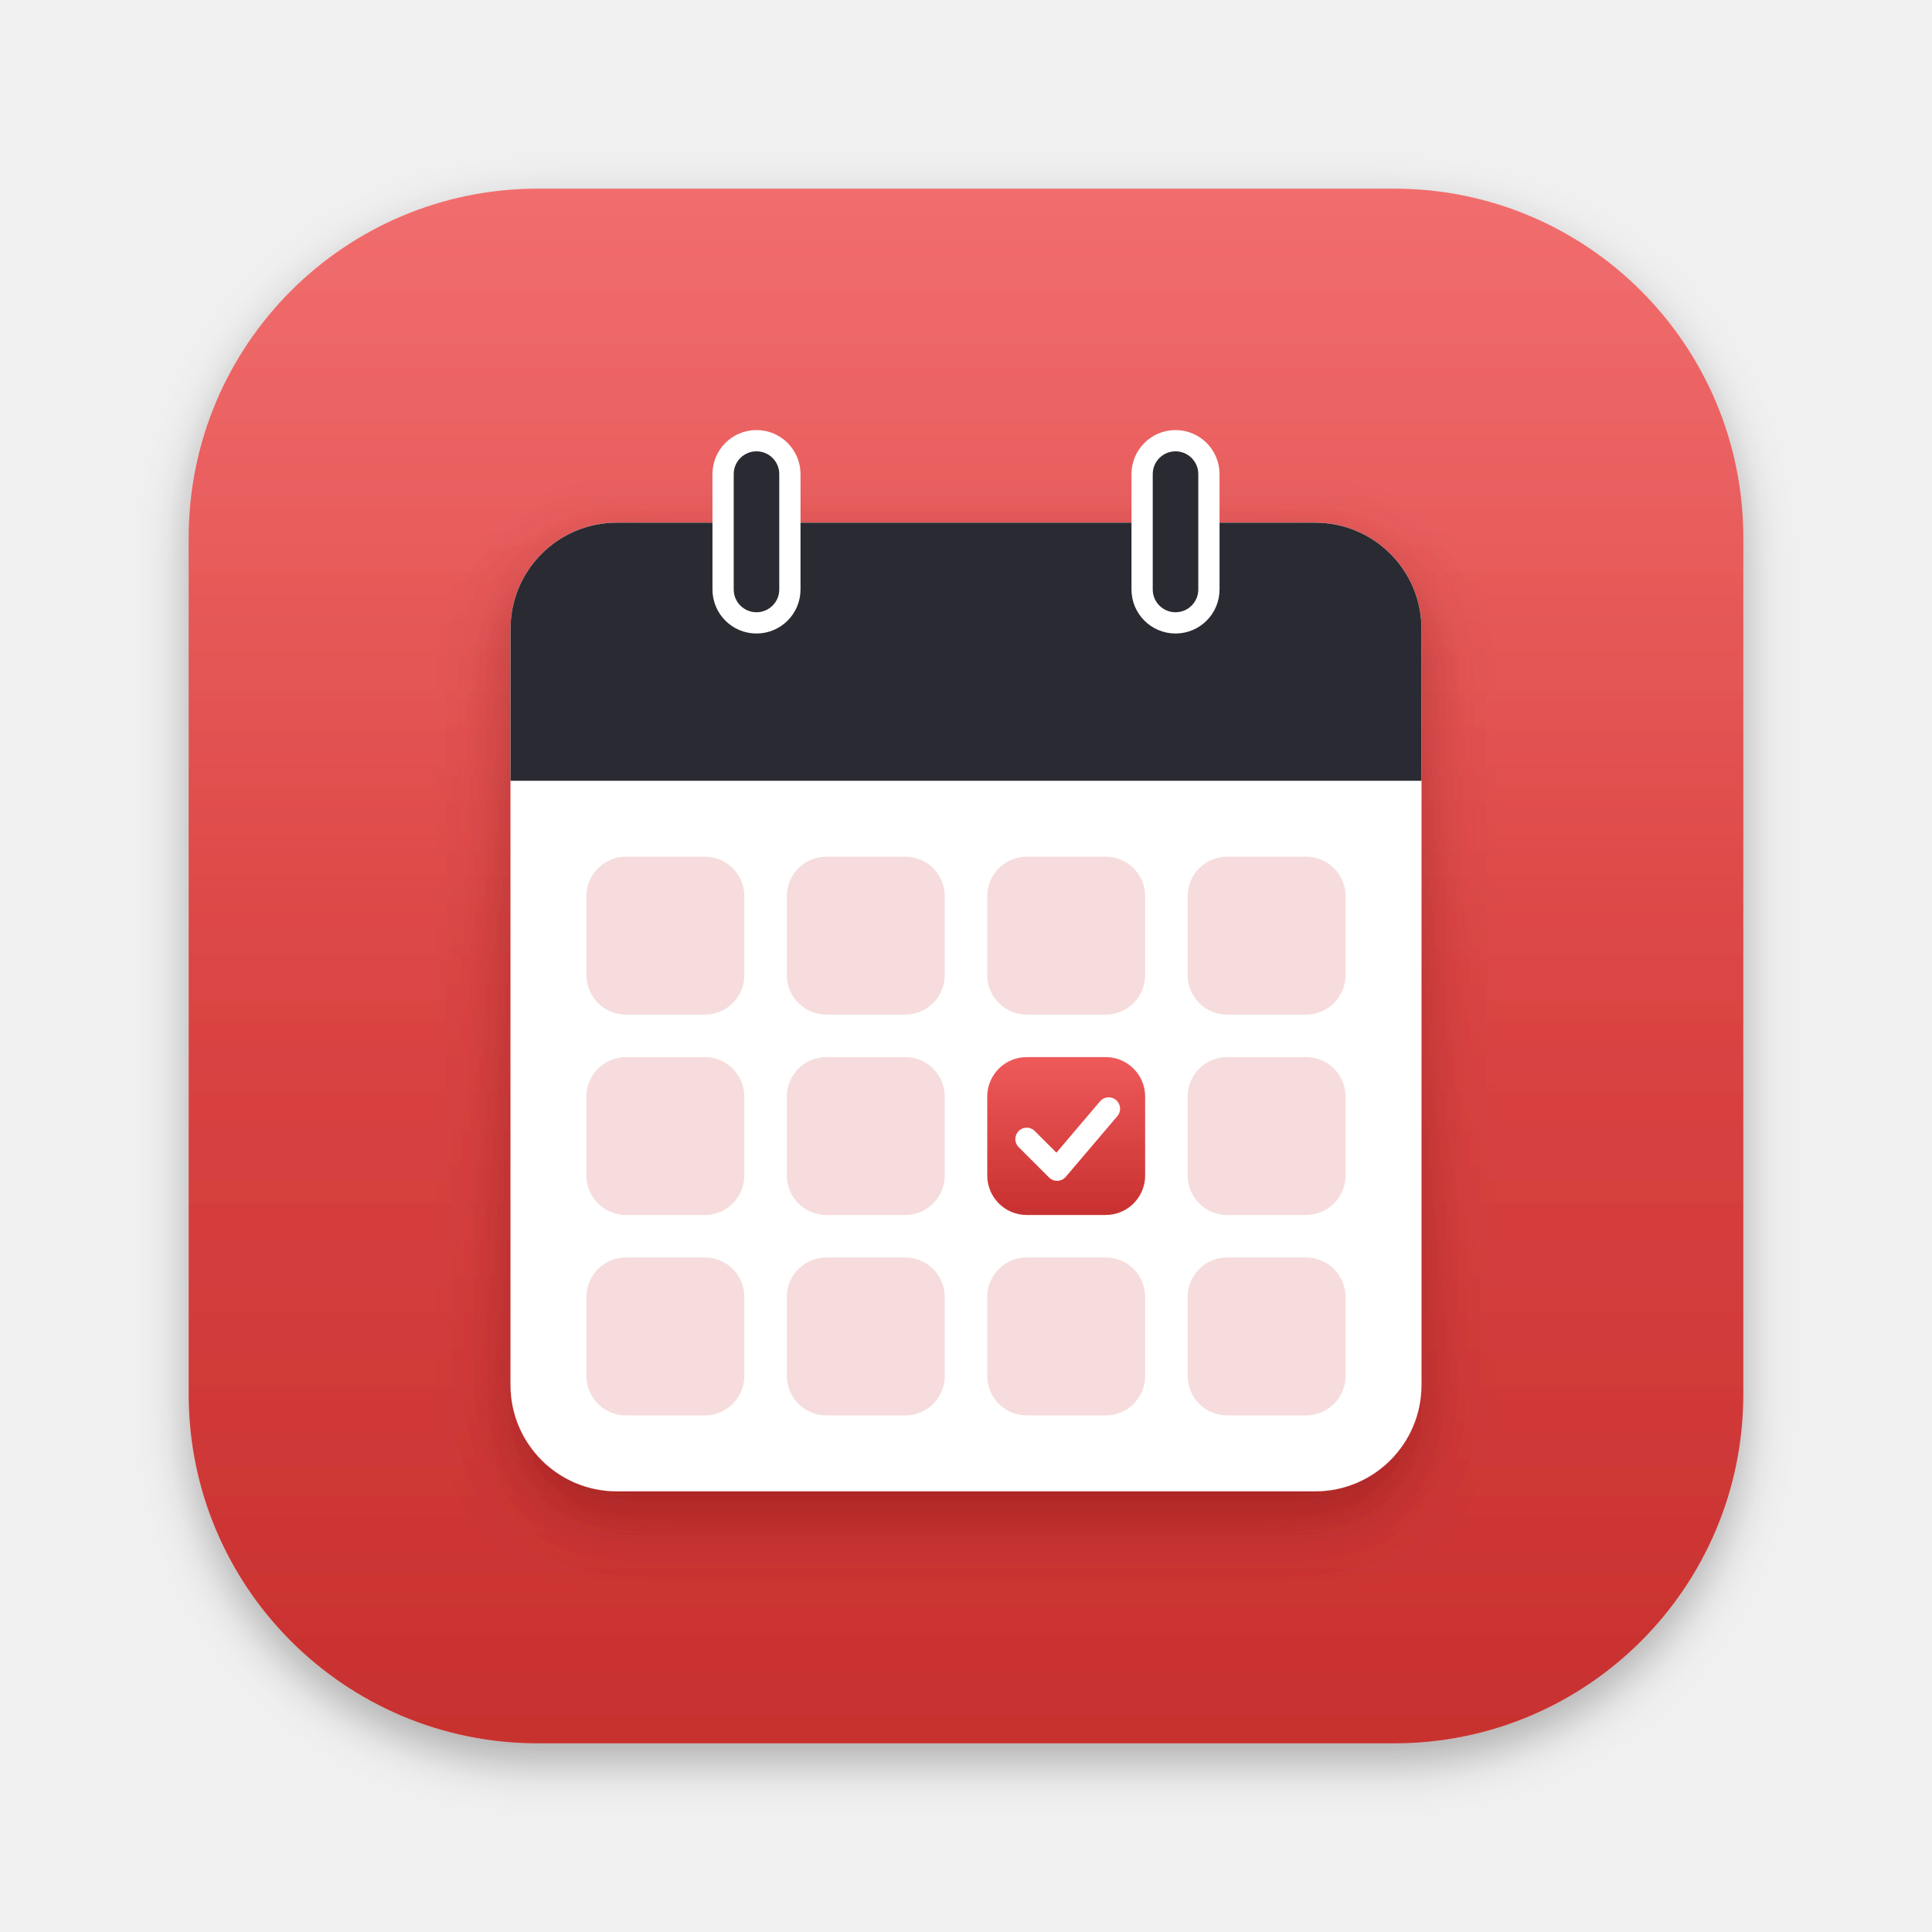
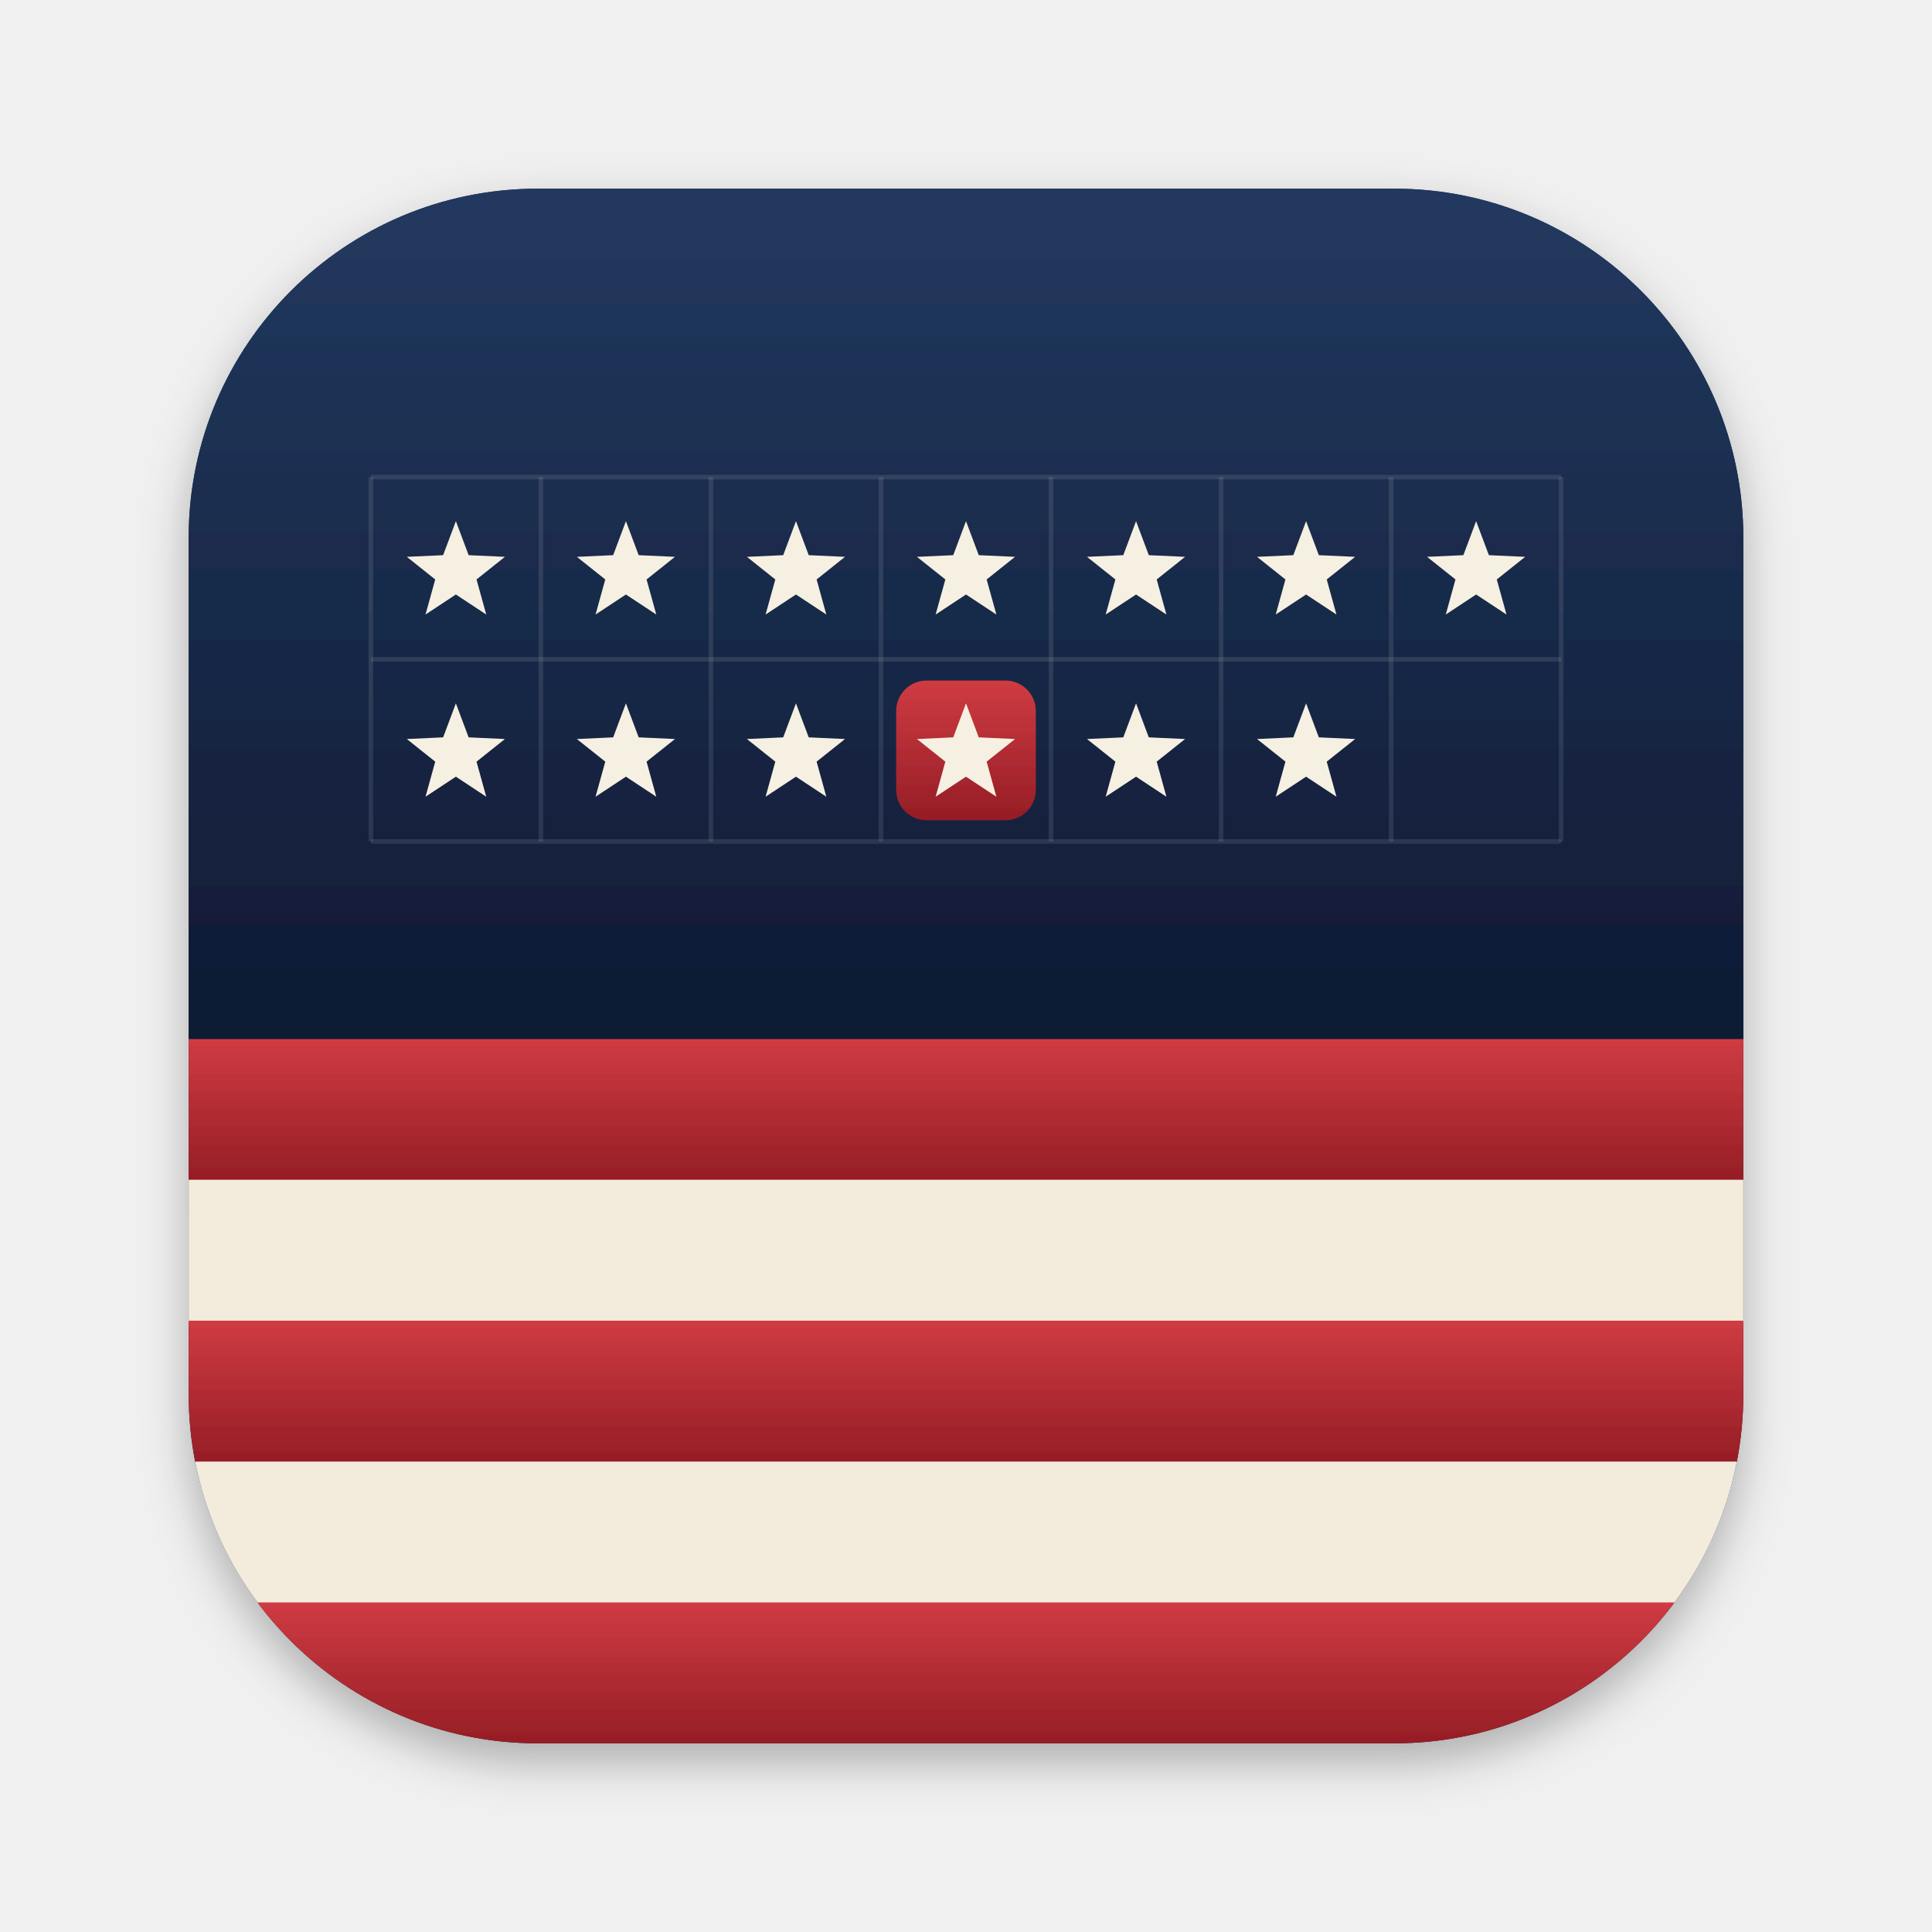
<svg xmlns="http://www.w3.org/2000/svg" width="1024" height="1024" viewBox="0 0 1024 1024">
  <defs>
-     <linearGradient id="tile" x1="0" y1="0" x2="0" y2="1">
-       <stop offset="0" stop-color="#ef5a5a" />
-       <stop offset="1" stop-color="#c8302f" />
+     <linearGradient id="navy" x1="0" y1="0" x2="0" y2="1">
+       <stop offset="0" stop-color="#22395f" />
+       <stop offset="1" stop-color="#0f1a33" />
    </linearGradient>
-     <linearGradient id="shine" x1="0" y1="0" x2="0" y2="1">
-       <stop offset="0" stop-color="#fff" stop-opacity="0.12" />
-       <stop offset="1" stop-color="#fff" stop-opacity="0" />
+     <linearGradient id="parchment" x1="0" y1="0" x2="0" y2="1">
+       <stop offset="0" stop-color="#f7f0de" />
+       <stop offset="1" stop-color="#e6d8b8" />
    </linearGradient>
-     <filter id="card-shadow" x="-20%" y="-20%" width="140%" height="140%">
-       <feDropShadow dx="0" dy="18" stdDeviation="22" flood-color="#5a0d0d" flood-opacity="0.35" />
+     <linearGradient id="parchment-back" x1="0" y1="0" x2="1" y2="1">
+       <stop offset="0" stop-color="#cdbb93" />
+       <stop offset="1" stop-color="#f1e6cb" />
+     </linearGradient>
+     <linearGradient id="ivory" x1="0" y1="0" x2="0" y2="1">
+       <stop offset="0" stop-color="#fbf7ee" />
+       <stop offset="1" stop-color="#e8dfca" />
+     </linearGradient>
+     <linearGradient id="red" x1="0" y1="0" x2="0" y2="1">
+       <stop offset="0" stop-color="#cf3b42" />
+       <stop offset="1" stop-color="#951d25" />
+     </linearGradient>
+     <linearGradient id="bronze" x1="0" y1="0" x2="1" y2="0">
+       <stop offset="0" stop-color="#6b4f22" />
+       <stop offset="0.42" stop-color="#c9a35c" />
+       <stop offset="0.58" stop-color="#b48d48" />
+       <stop offset="1" stop-color="#5e441b" />
+     </linearGradient>
+     <linearGradient id="bronze-us" gradientUnits="userSpaceOnUse" x1="268" y1="0" x2="756" y2="0">
+       <stop offset="0" stop-color="#6b4f22" />
+       <stop offset="0.42" stop-color="#d0aa62" />
+       <stop offset="0.58" stop-color="#b48d48" />
+       <stop offset="1" stop-color="#5e441b" />
+     </linearGradient>
+     <linearGradient id="wood" x1="0" y1="0" x2="0" y2="1">
+       <stop offset="0" stop-color="#6b4a30" />
+       <stop offset="1" stop-color="#3b2717" />
+     </linearGradient>
+     <linearGradient id="felt" x1="0" y1="0" x2="0" y2="1">
+       <stop offset="0" stop-color="#3a3a3f" />
+       <stop offset="1" stop-color="#121214" />
+     </linearGradient>
+     <linearGradient id="gold" x1="0" y1="0" x2="1" y2="0">
+       <stop offset="0" stop-color="#a77d2e" />
+       <stop offset="0.5" stop-color="#ecd08a" />
+       <stop offset="1" stop-color="#9a7128" />
+     </linearGradient>
+     <linearGradient id="flap" x1="0" y1="0" x2="0" y2="1">
+       <stop offset="0" stop-color="#2b2b30" />
+       <stop offset="0.5" stop-color="#1c1c20" />
+       <stop offset="0.5" stop-color="#141417" />
+       <stop offset="1" stop-color="#202024" />
+     </linearGradient>
+     <filter id="soft" x="-20%" y="-20%" width="140%" height="140%">
+       <feDropShadow dx="0" dy="14" stdDeviation="16" flood-color="#000" flood-opacity="0.35" />
+     </filter>
+     <filter id="small-shadow" x="-20%" y="-20%" width="140%" height="160%">
+       <feDropShadow dx="0" dy="6" stdDeviation="6" flood-color="#000" flood-opacity="0.3" />
    </filter>
    <filter id="tile-shadow" x="-20%" y="-20%" width="140%" height="140%">
      <feDropShadow dx="0" dy="10" stdDeviation="12" flood-color="#000" flood-opacity="0.28" />
    </filter>
    <clipPath id="squircle">
      <rect x="100" y="100" width="824" height="824" rx="185" />
    </clipPath>
+     <clipPath id="bellshape">
+       <path d="M440 330 L584 330 C640 336 652 420 660 515 C668 610 700 676 748 708 L756 708 L756 746 L268 746 L268 708 L276 708 C324 676 356 610 364 515 C372 420 384 336 440 330 Z" />
+     </clipPath>
  </defs>
  <g filter="url(#tile-shadow)">
    <g clip-path="url(#squircle)">
      <g transform="translate(100 100) scale(0.8046875)">
-         <rect width="1024" height="1024" fill="url(#tile)" />
-         <rect x="0" y="0" width="1024" height="512" fill="url(#shine)" />
-         <g transform="translate(0 -30)">
-           <g filter="url(#card-shadow)">
-             <rect x="212" y="250" width="600" height="638" rx="70" fill="#ffffff" />
-           </g>
-           <path d="M212 320 a70 70 0 0 1 70 -70 h460 a70 70 0 0 1 70 70 v100 h-600 z" fill="#2b2b30" />
-           <rect x="352" y="196" width="44" height="120" rx="22" fill="#2b2b30" stroke="#ffffff" stroke-width="14" />
-           <rect x="628" y="196" width="44" height="120" rx="22" fill="#2b2b30" stroke="#ffffff" stroke-width="14" />
-           <rect x="262" y="470" width="104" height="104" rx="26" fill="#f6dcdc" />
-           <rect x="394" y="470" width="104" height="104" rx="26" fill="#f6dcdc" />
-           <rect x="526" y="470" width="104" height="104" rx="26" fill="#f6dcdc" />
-           <rect x="658" y="470" width="104" height="104" rx="26" fill="#f6dcdc" />
-           <rect x="262" y="602" width="104" height="104" rx="26" fill="#f6dcdc" />
-           <rect x="394" y="602" width="104" height="104" rx="26" fill="#f6dcdc" />
-           <rect x="526" y="602" width="104" height="104" rx="26" fill="url(#tile)" />
-           <path d="M552 656 l20 20 l34 -40" fill="none" stroke="#fff" stroke-width="15" stroke-linecap="round" stroke-linejoin="round" />
-           <rect x="658" y="602" width="104" height="104" rx="26" fill="#f6dcdc" />
-           <rect x="262" y="734" width="104" height="104" rx="26" fill="#f6dcdc" />
-           <rect x="394" y="734" width="104" height="104" rx="26" fill="#f6dcdc" />
-           <rect x="526" y="734" width="104" height="104" rx="26" fill="#f6dcdc" />
-           <rect x="658" y="734" width="104" height="104" rx="26" fill="#f6dcdc" />
-         </g>
+         <rect width="1024" height="1024" fill="url(#navy)" />
+         <rect x="0" y="560.0" width="1024" height="93.8" fill="url(#red)" />
+         <rect x="0" y="652.8" width="1024" height="93.8" fill="#f3ecdc" />
+         <rect x="0" y="745.6" width="1024" height="93.8" fill="url(#red)" />
+         <rect x="0" y="838.4" width="1024" height="93.8" fill="#f3ecdc" />
+         <rect x="0" y="931.2" width="1024" height="93.8" fill="url(#red)" />
+         <rect x="0" y="0" width="1024" height="560" fill="url(#navy)" />
+         <line x1="120" y1="190" x2="120" y2="430" stroke="#ffffff" stroke-opacity="0.10" stroke-width="3" />
+         <line x1="232" y1="190" x2="232" y2="430" stroke="#ffffff" stroke-opacity="0.10" stroke-width="3" />
+         <line x1="344" y1="190" x2="344" y2="430" stroke="#ffffff" stroke-opacity="0.10" stroke-width="3" />
+         <line x1="456" y1="190" x2="456" y2="430" stroke="#ffffff" stroke-opacity="0.10" stroke-width="3" />
+         <line x1="568" y1="190" x2="568" y2="430" stroke="#ffffff" stroke-opacity="0.10" stroke-width="3" />
+         <line x1="680" y1="190" x2="680" y2="430" stroke="#ffffff" stroke-opacity="0.10" stroke-width="3" />
+         <line x1="792" y1="190" x2="792" y2="430" stroke="#ffffff" stroke-opacity="0.10" stroke-width="3" />
+         <line x1="904" y1="190" x2="904" y2="430" stroke="#ffffff" stroke-opacity="0.10" stroke-width="3" />
+         <line x1="120" y1="190" x2="904" y2="190" stroke="#ffffff" stroke-opacity="0.10" stroke-width="3" />
+         <line x1="120" y1="310" x2="904" y2="310" stroke="#ffffff" stroke-opacity="0.10" stroke-width="3" />
+         <line x1="120" y1="430" x2="904" y2="430" stroke="#ffffff" stroke-opacity="0.10" stroke-width="3" />
+         <polygon points="176.0,219.0 184.4,241.4 208.3,242.5 189.6,257.4 196.0,280.5 176.0,267.3 156.0,280.5 162.4,257.4 143.7,242.5 167.6,241.4" fill="#f6f0e2" />
+         <polygon points="288.0,219.0 296.4,241.4 320.3,242.5 301.6,257.4 308.0,280.5 288.0,267.3 268.0,280.5 274.4,257.4 255.7,242.5 279.6,241.4" fill="#f6f0e2" />
+         <polygon points="400.0,219.0 408.4,241.4 432.3,242.5 413.6,257.4 420.0,280.5 400.0,267.3 380.0,280.5 386.4,257.4 367.7,242.5 391.6,241.4" fill="#f6f0e2" />
+         <polygon points="512.0,219.0 520.4,241.4 544.3,242.5 525.6,257.4 532.0,280.5 512.0,267.3 492.0,280.5 498.4,257.4 479.7,242.5 503.6,241.4" fill="#f6f0e2" />
+         <polygon points="624.0,219.0 632.4,241.4 656.3,242.5 637.6,257.4 644.0,280.5 624.0,267.3 604.0,280.5 610.4,257.4 591.7,242.5 615.6,241.4" fill="#f6f0e2" />
+         <polygon points="736.0,219.0 744.4,241.4 768.3,242.5 749.6,257.4 756.0,280.5 736.0,267.3 716.0,280.5 722.4,257.4 703.7,242.5 727.6,241.4" fill="#f6f0e2" />
+         <polygon points="848.0,219.0 856.4,241.4 880.3,242.5 861.6,257.4 868.0,280.5 848.0,267.3 828.0,280.5 834.4,257.4 815.7,242.5 839.6,241.4" fill="#f6f0e2" />
+         <polygon points="176.0,339.0 184.4,361.4 208.3,362.5 189.6,377.4 196.0,400.5 176.0,387.3 156.0,400.5 162.4,377.4 143.7,362.5 167.6,361.4" fill="#f6f0e2" />
+         <polygon points="288.0,339.0 296.4,361.4 320.3,362.5 301.6,377.4 308.0,400.5 288.0,387.3 268.0,400.5 274.4,377.4 255.7,362.5 279.6,361.4" fill="#f6f0e2" />
+         <polygon points="400.0,339.0 408.4,361.4 432.3,362.5 413.6,377.4 420.0,400.5 400.0,387.3 380.0,400.5 386.4,377.4 367.7,362.5 391.6,361.4" fill="#f6f0e2" />
+         <rect x="466" y="324" width="92" height="92" rx="20" fill="url(#red)" />
+         <polygon points="512.0,339.0 520.4,361.4 544.3,362.5 525.6,377.4 532.0,400.5 512.0,387.3 492.0,400.5 498.4,377.4 479.7,362.5 503.6,361.4" fill="#f6f0e2" />
+         <polygon points="624.0,339.0 632.4,361.4 656.3,362.5 637.6,377.4 644.0,400.5 624.0,387.3 604.0,400.5 610.4,377.4 591.7,362.5 615.6,361.4" fill="#f6f0e2" />
+         <polygon points="736.0,339.0 744.4,361.4 768.3,362.5 749.6,377.4 756.0,400.5 736.0,387.3 716.0,400.5 722.4,377.4 703.7,362.5 727.6,361.4" fill="#f6f0e2" />
      </g>
    </g>
  </g>
</svg>
